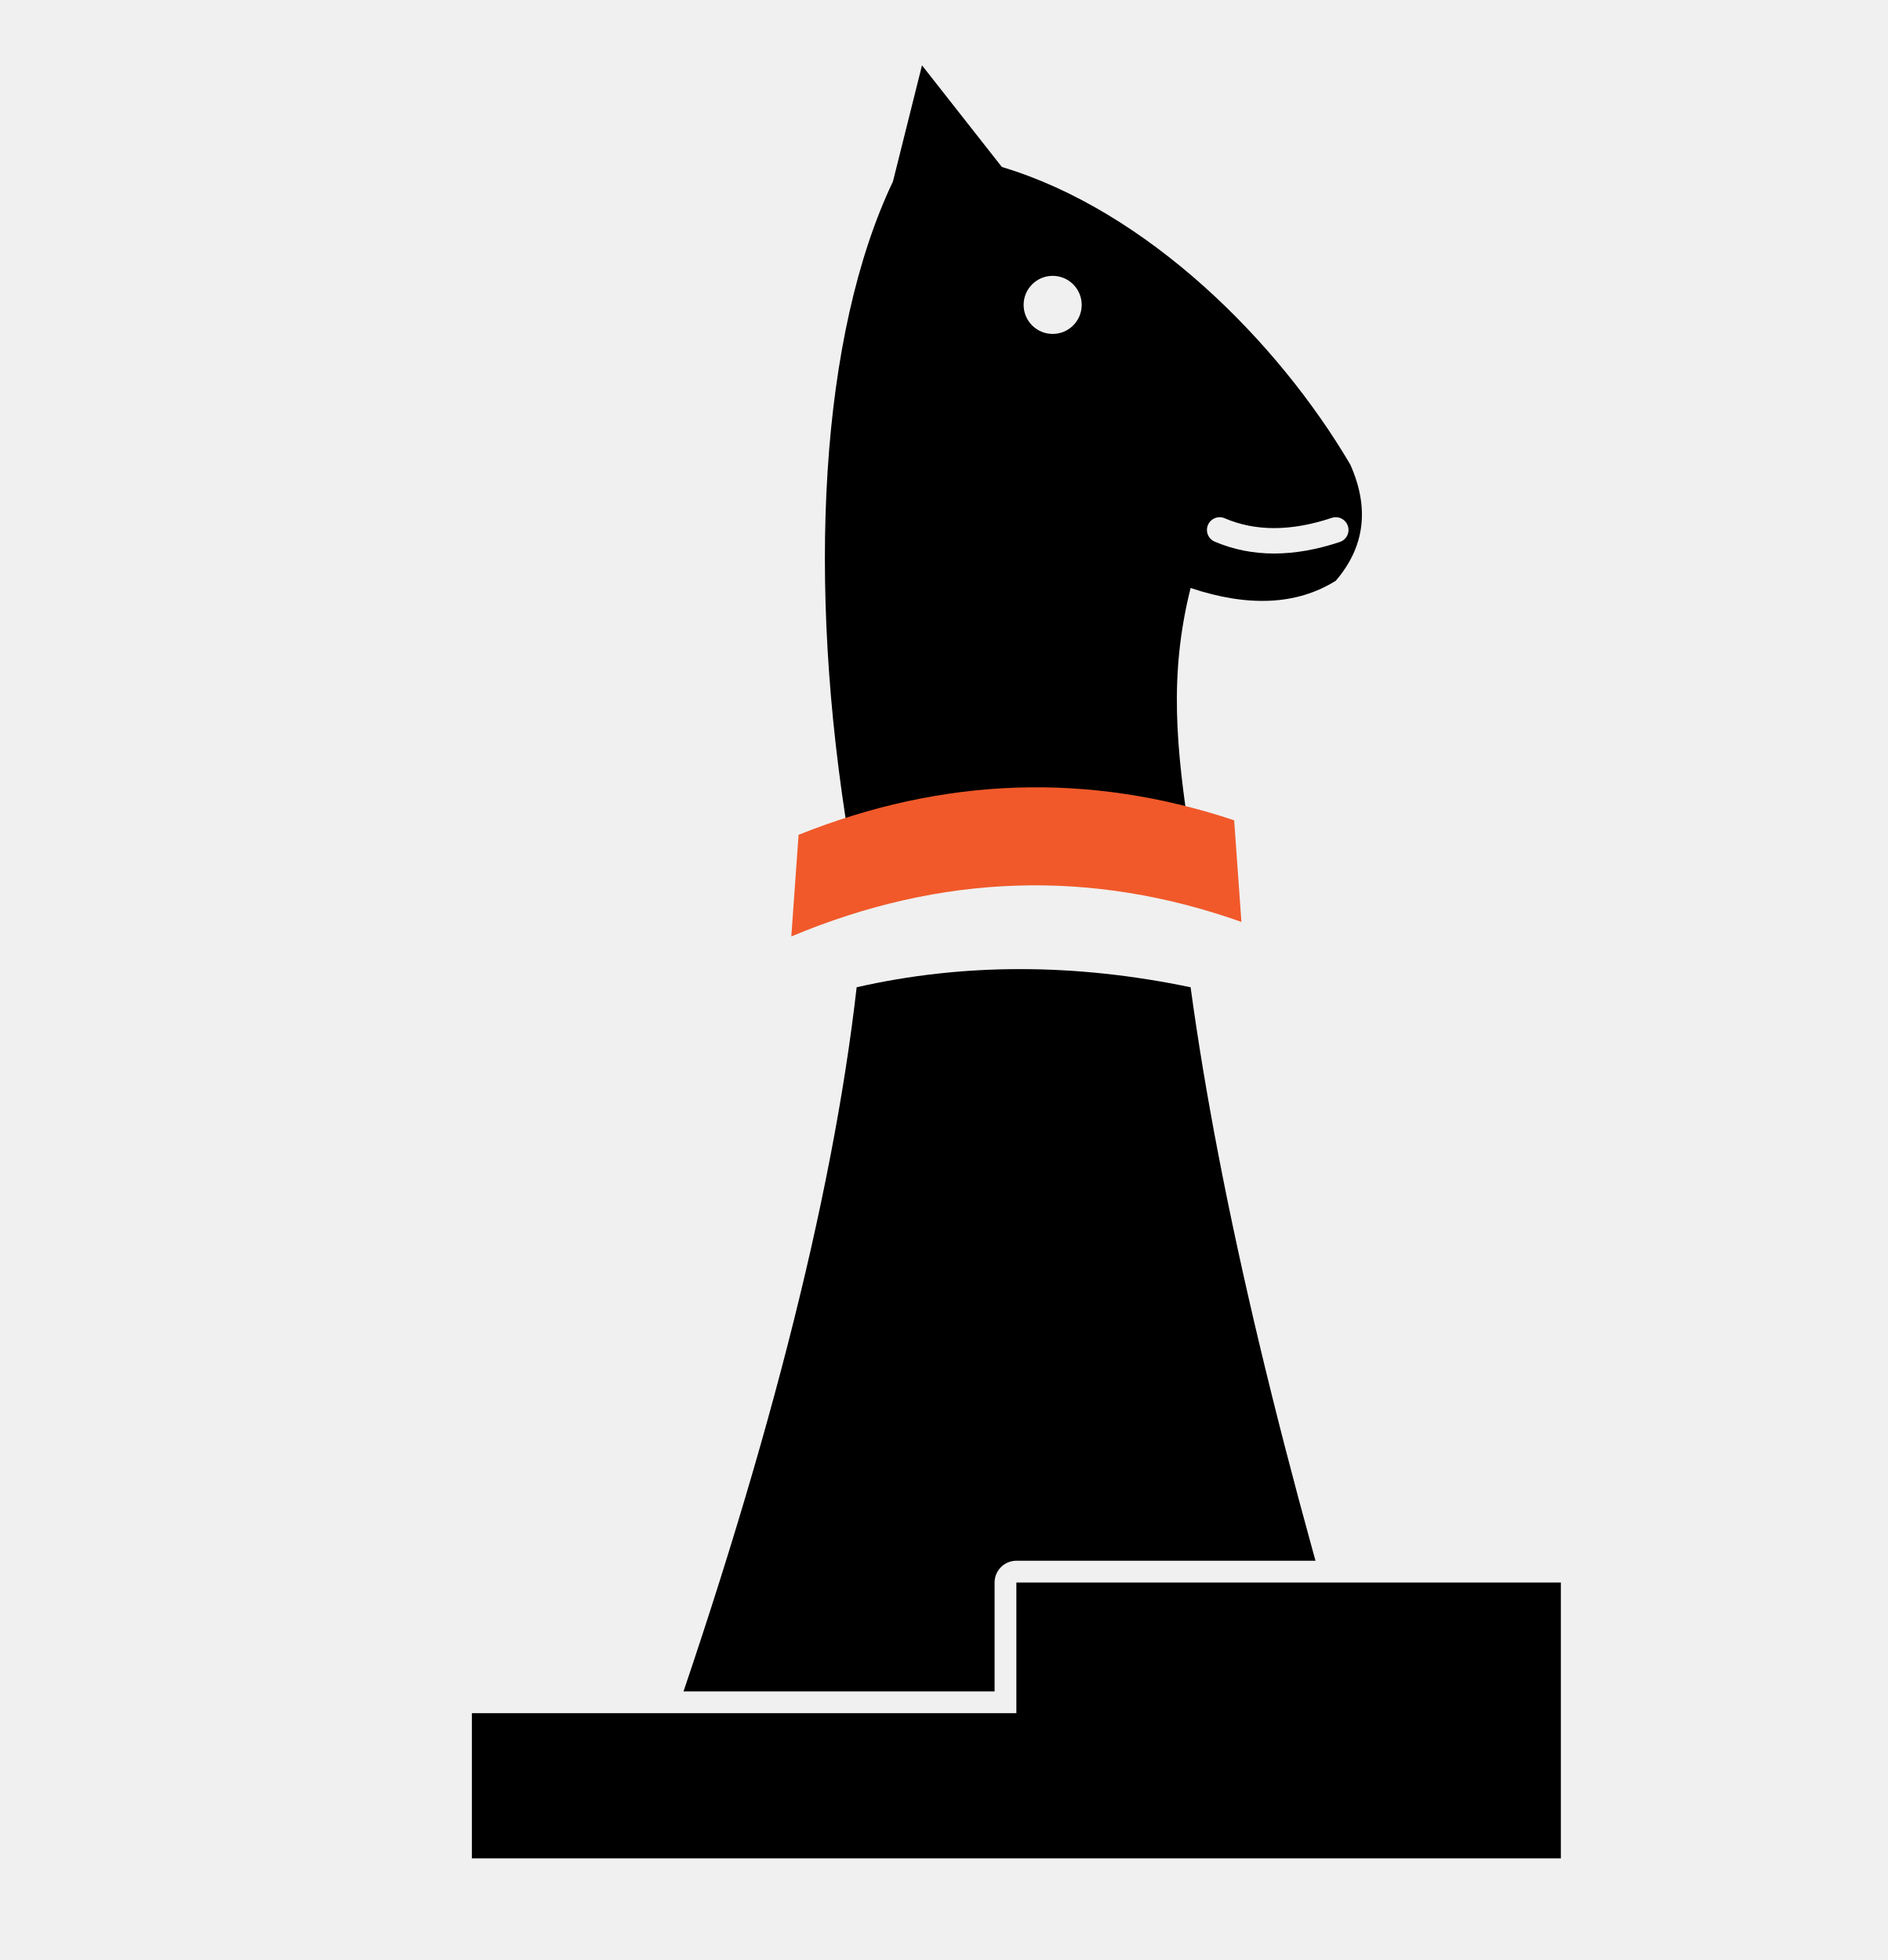
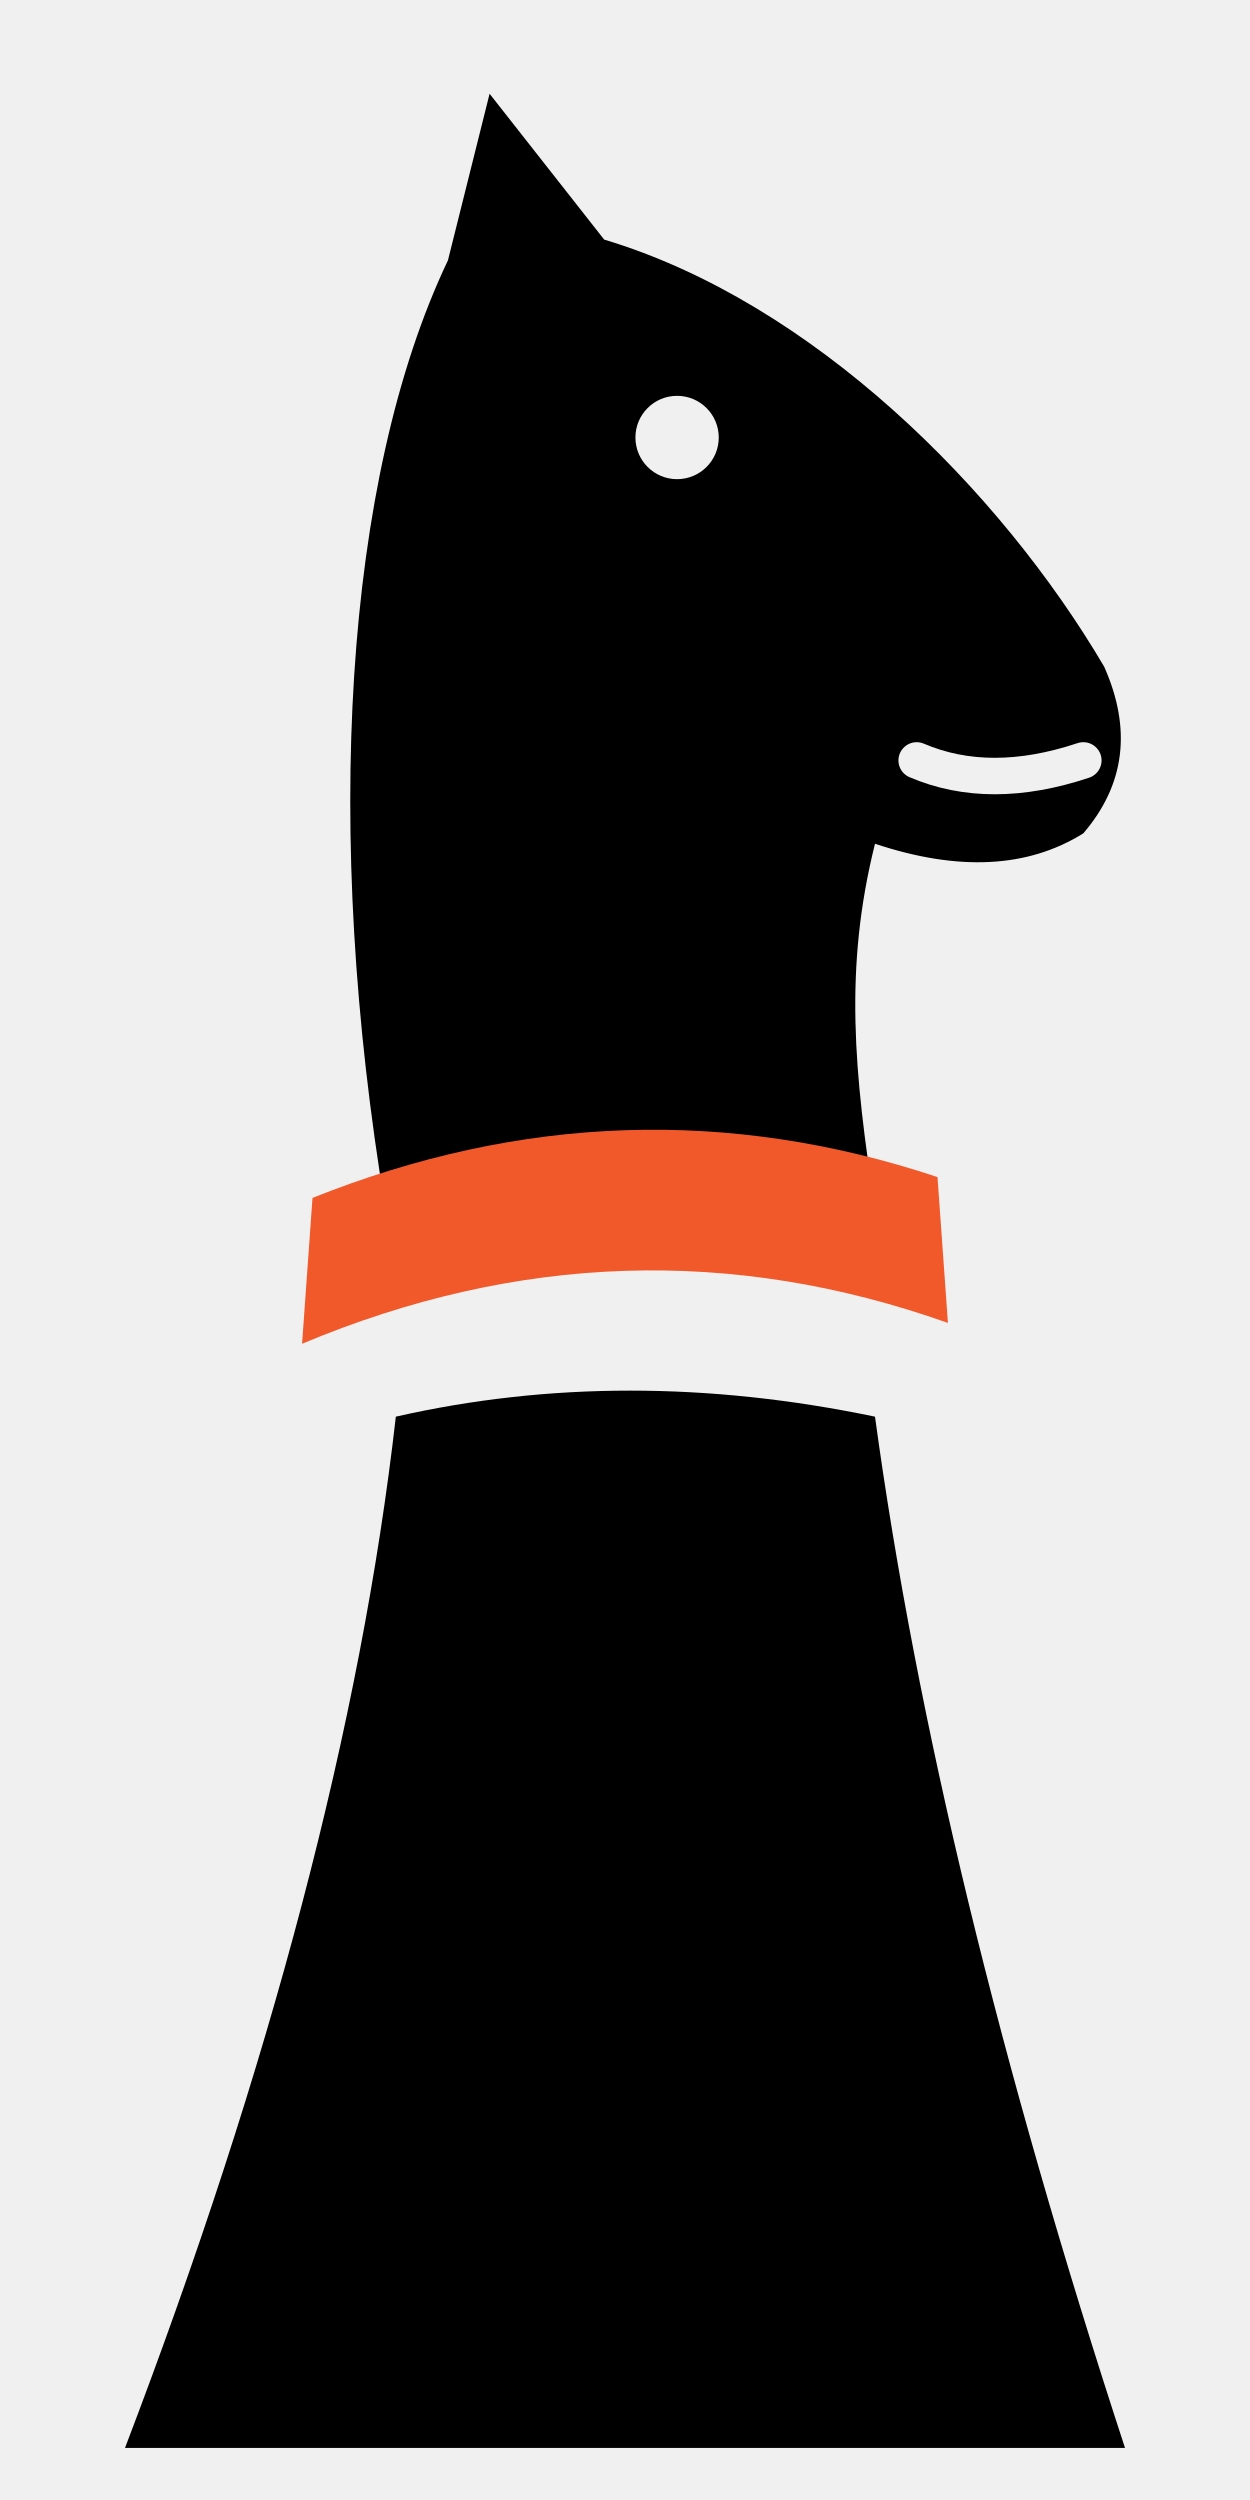
- <svg xmlns="http://www.w3.org/2000/svg" viewBox="-130 0 520 540" role="img" aria-label="Chathuram knight mascot">
+ <svg xmlns="http://www.w3.org/2000/svg" viewBox="30 0 240 480" role="img" aria-label="Chathuram knight mascot">
  <defs>
    <mask id="d-knight-h" maskUnits="userSpaceOnUse" x="-200" y="-40" width="700" height="620">
      <rect x="-200" y="-40" width="700" height="620" fill="#fff" />
      <circle fill="#000" cx="160" cy="84" r="8" />
      <path stroke="#000" d="M206 146 q14 6 32 0" fill="none" stroke-width="7" stroke-linecap="round" />
    </mask>
-     <mask id="d-knight-b" maskUnits="userSpaceOnUse" x="-200" y="-40" width="700" height="620">
-       <rect x="-200" y="-40" width="700" height="620" fill="#fff" />
-       <path d="M0 512 V472 H150 V436 H300 V512 Z" fill="#000" stroke="#000" stroke-width="12" stroke-linejoin="round" />
-     </mask>
  </defs>
  <g fill="#000" mask="url(#d-knight-h)">
    <path d="M104 232 C92 160 96 92 116 50 L124 18 L146 46 C186 58 222 94 242 128 Q250 146 238 160 Q222 170 198 162 C192 186 194 206 198 232 Z" />
  </g>
  <path d="M90 230 Q150 206 210 226 L212 254 Q150 232 88 258 Z" fill="#f1592a" />
-   <path d="M106 272 Q150 262 198 272 Q210 360 250 490 L50 490 Q96 360 106 272 Z" fill="#000" mask="url(#d-knight-b)" />
-   <path d="M0 512 V472 H150 V436 H300 V512 Z" fill="#000" />
+   <path d="M106 272 Q150 262 198 272 Q210 360 246 470 L54 470 Q96 360 106 272 Z" fill="#000" />
</svg>
